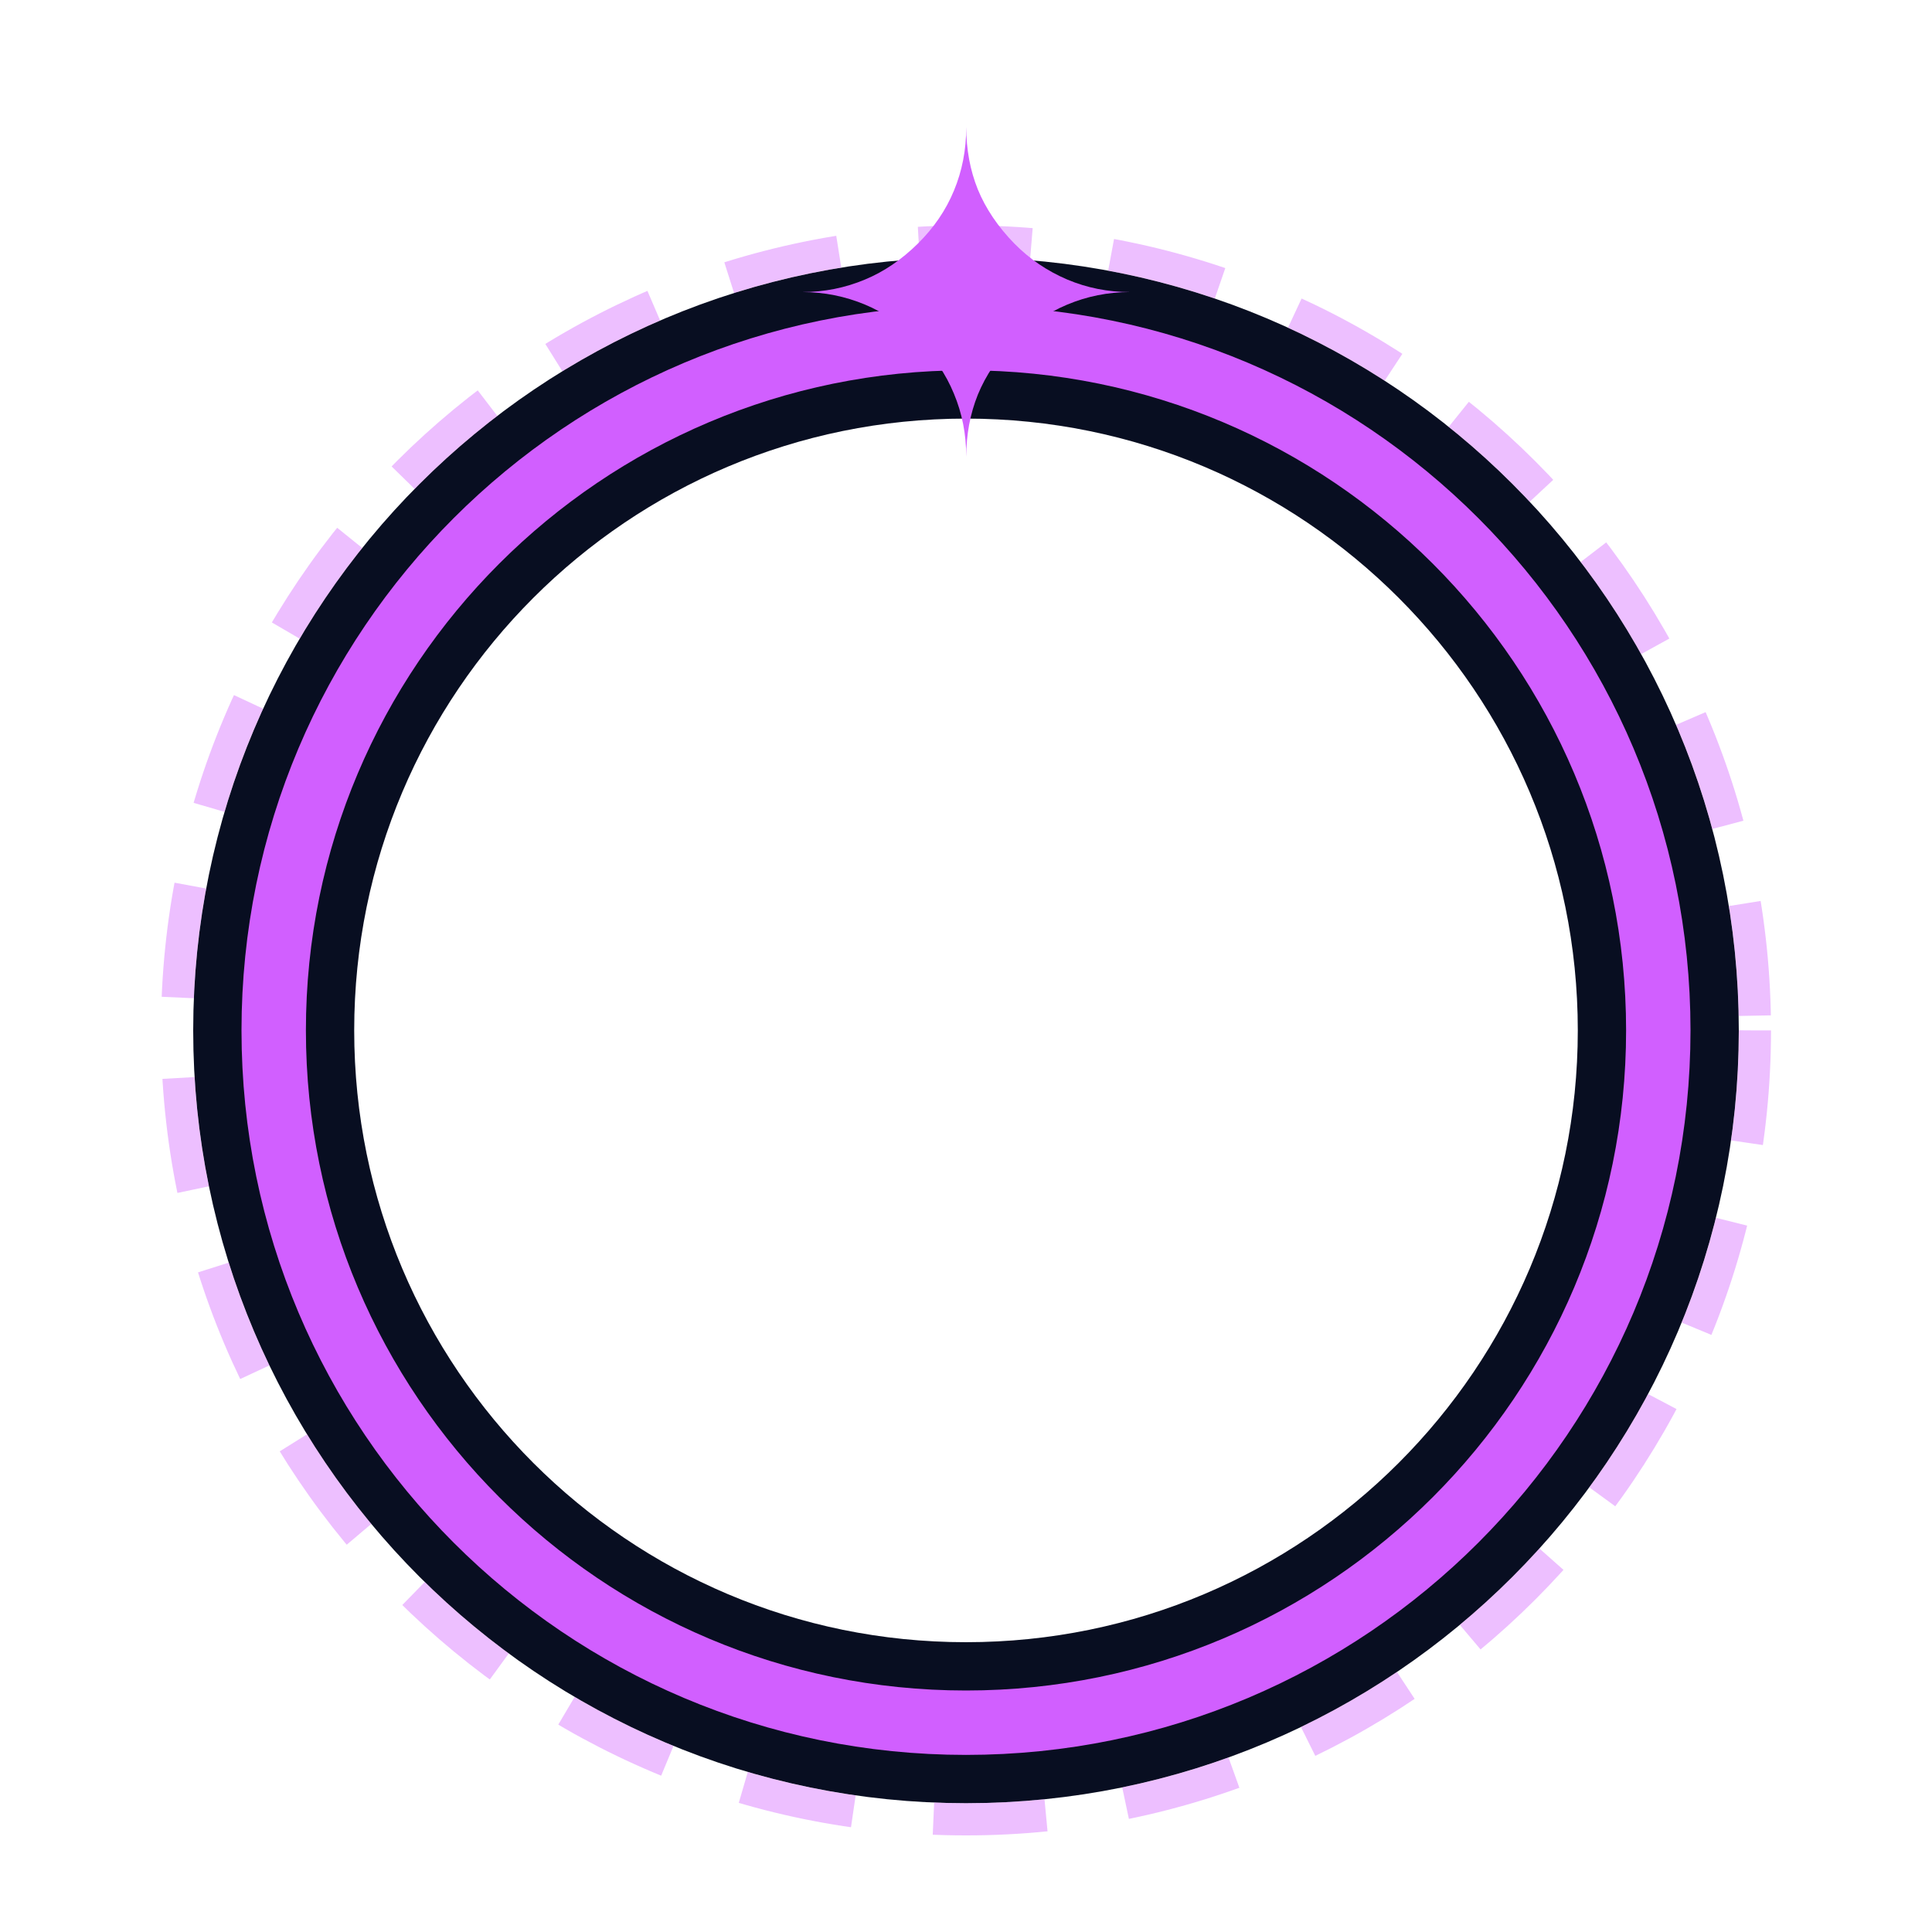
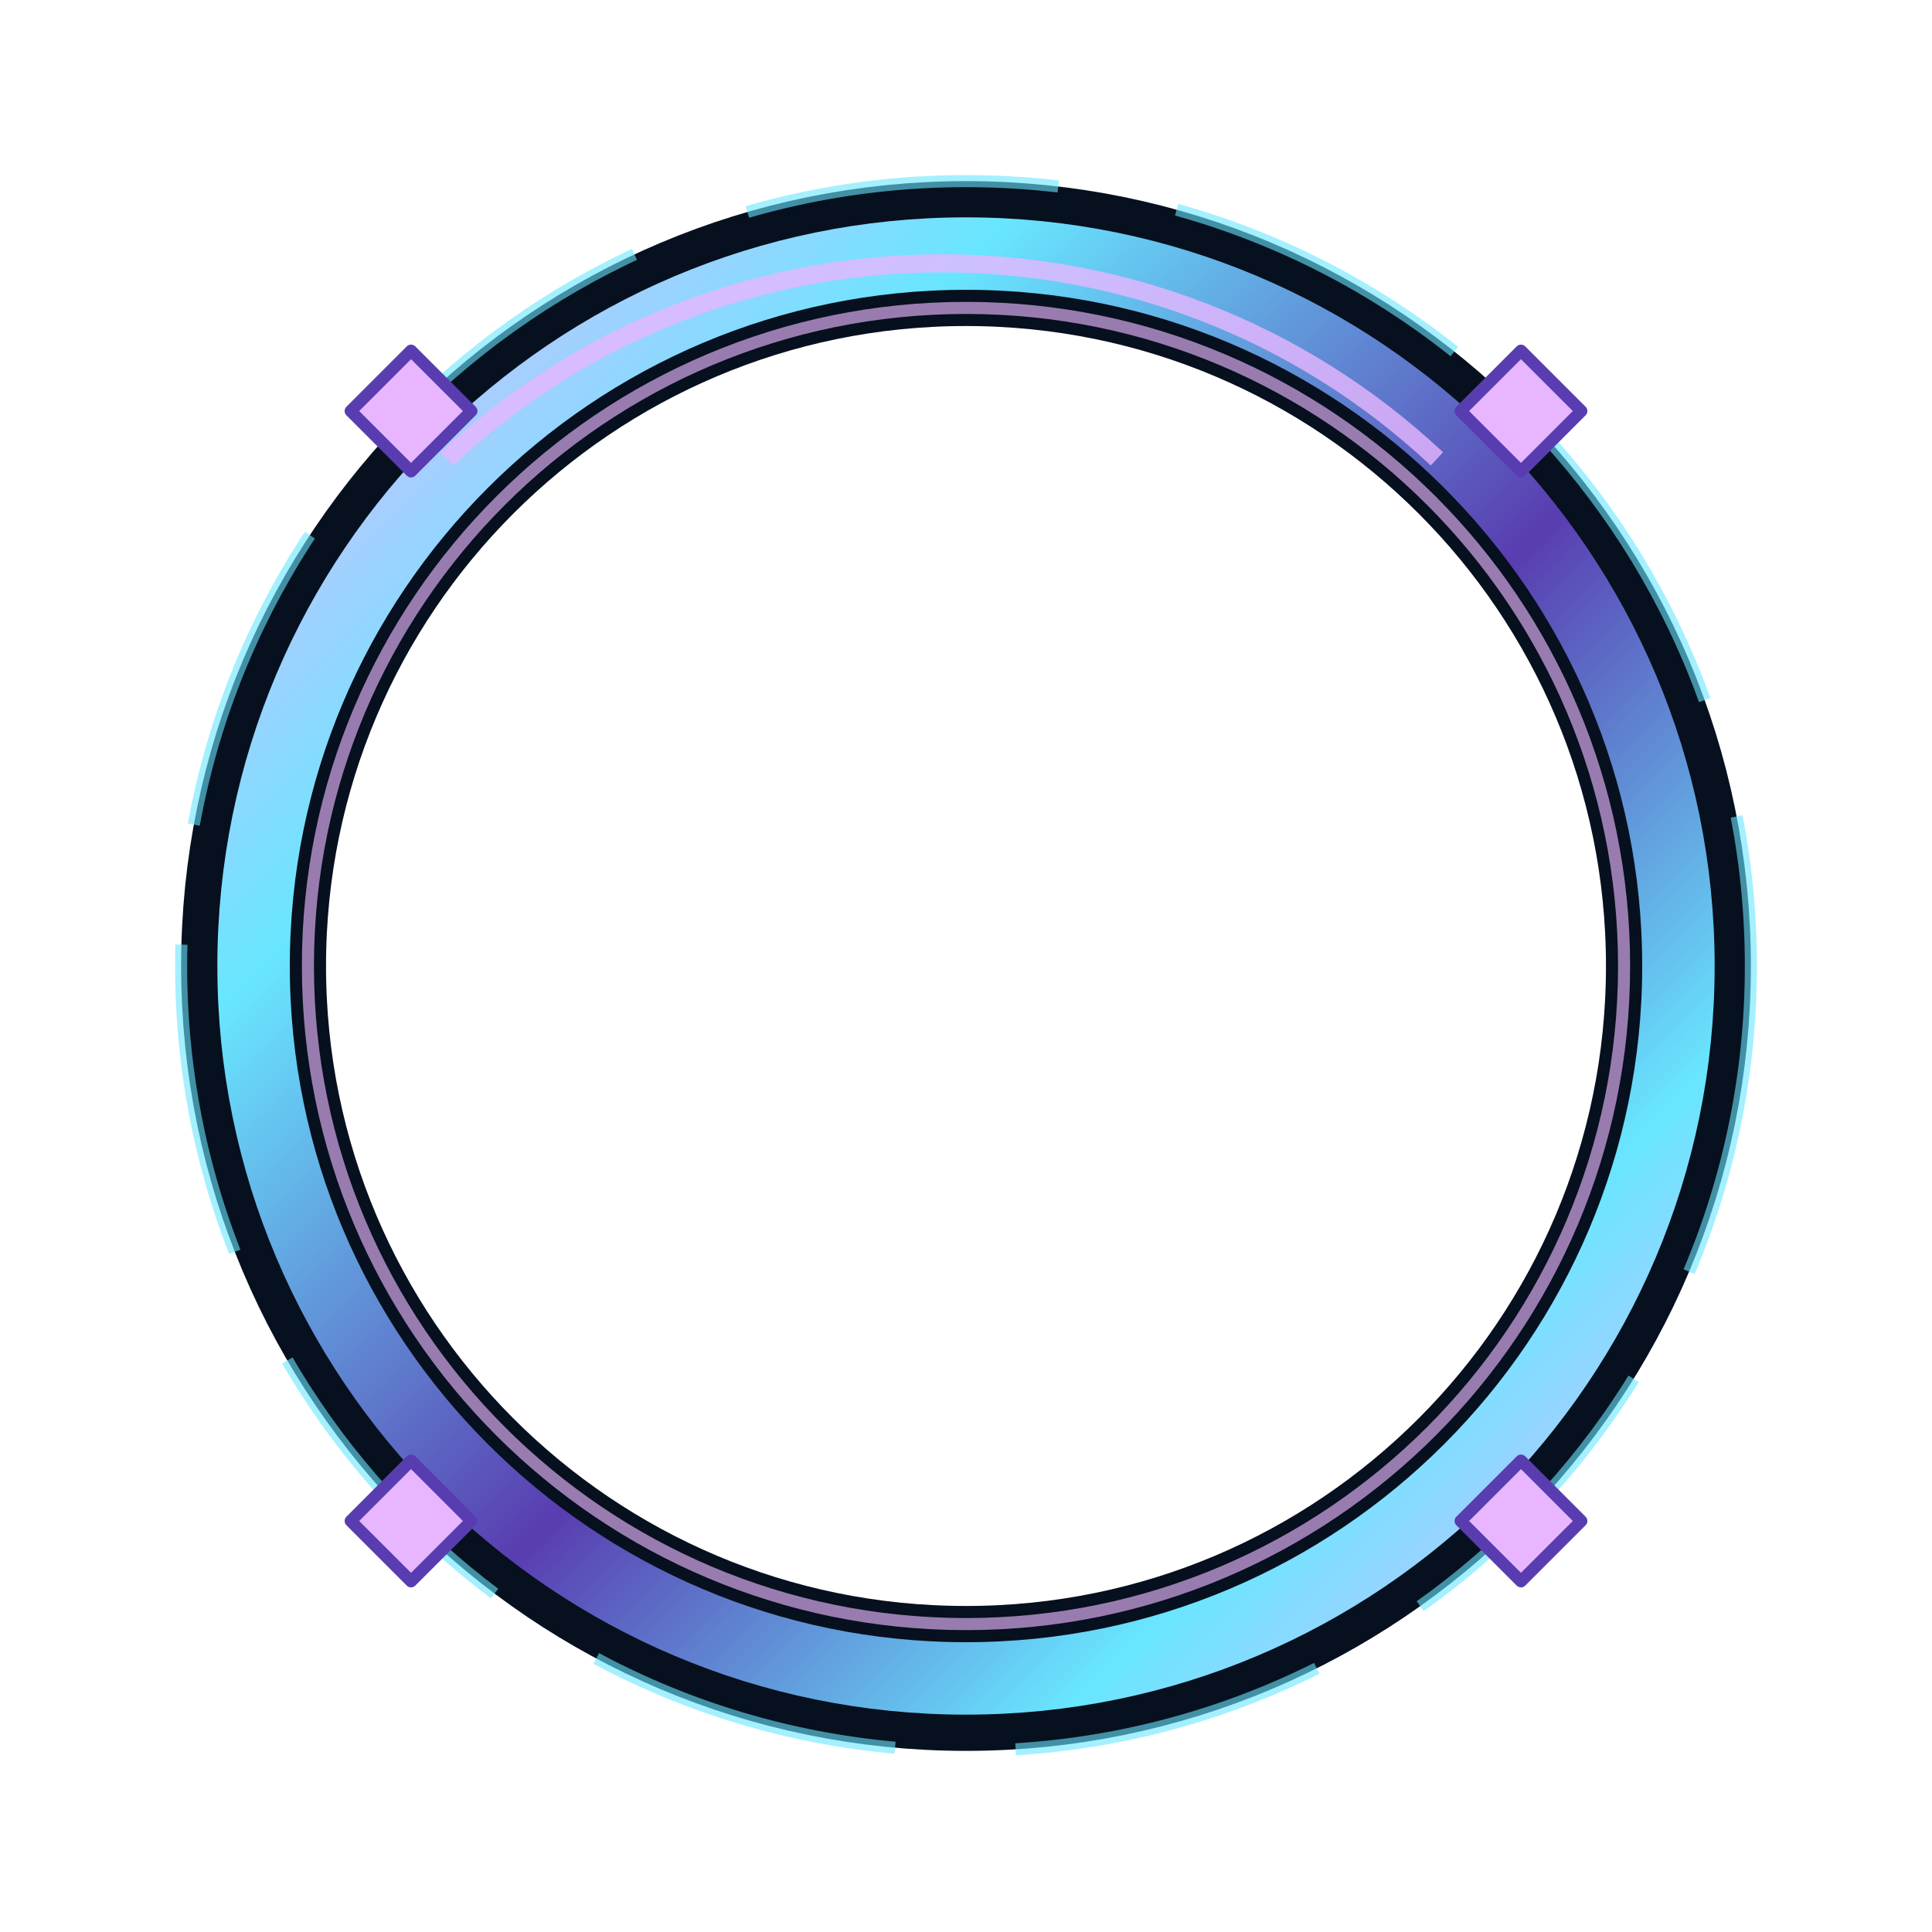
- <svg xmlns="http://www.w3.org/2000/svg" viewBox="0 0 120 120">
-   <circle cx="60" cy="64" r="43" fill="none" stroke="#080e21" stroke-width="10" />
-   <circle cx="60" cy="64" r="43" fill="none" stroke="#d15fff" stroke-width="4" />
-   <circle cx="60" cy="64" r="49" fill="none" stroke="#d15fff" opacity=".4" stroke-width="2" stroke-dasharray="7 5" />
-   <text x="60" y="28" text-anchor="middle" font-size="27" font-family="DejaVu Sans, sans-serif" fill="#d15fff">✦</text>
+ <svg xmlns="http://www.w3.org/2000/svg" viewBox="0 0 160 160">
+   <defs>
+     <linearGradient id="metal" x1="0" y1="0" x2="1" y2="1">
+       <stop stop-color="#e7b6ff" />
+       <stop offset=".25" stop-color="#68e6ff" />
+       <stop offset=".55" stop-color="#593db0" />
+       <stop offset=".8" stop-color="#68e6ff" />
+       <stop offset="1" stop-color="#e7b6ff" />
+     </linearGradient>
+   </defs>
+   <circle cx="80" cy="80" r="59" fill="none" stroke="#07101e" stroke-width="12" />
+   <circle cx="80" cy="80" r="59" fill="none" stroke="url(#metal)" stroke-width="6" />
+   <circle cx="80" cy="80" r="54.5" fill="none" stroke="#e7b6ff" stroke-opacity=".65" stroke-width="1" />
+   <path d="M37 38a60 60 0 0 1 82 0" fill="none" stroke="#e7b6ff" stroke-width="1.5" opacity=".8" />
+   <circle cx="80" cy="80" r="65" fill="none" stroke="#68e6ff" stroke-width="1" opacity=".6" stroke-dasharray="26 10" />
+   <path d="M125.96 120.96l5 5l-5 5l-5 -5z" fill="#e7b6ff" stroke="#593db0" stroke-width="1" stroke-linejoin="round" stroke-linecap="round" />
+   <path d="M34.04 120.96l5 5l-5 5l-5 -5z" fill="#e7b6ff" stroke="#593db0" stroke-width="1" stroke-linejoin="round" stroke-linecap="round" />
+   <path d="M34.04 29.04l5 5l-5 5l-5 -5z" fill="#e7b6ff" stroke="#593db0" stroke-width="1" stroke-linejoin="round" stroke-linecap="round" />
+   <path d="M125.96 29.04l5 5l-5 5l-5 -5z" fill="#e7b6ff" stroke="#593db0" stroke-width="1" stroke-linejoin="round" stroke-linecap="round" />
</svg>
